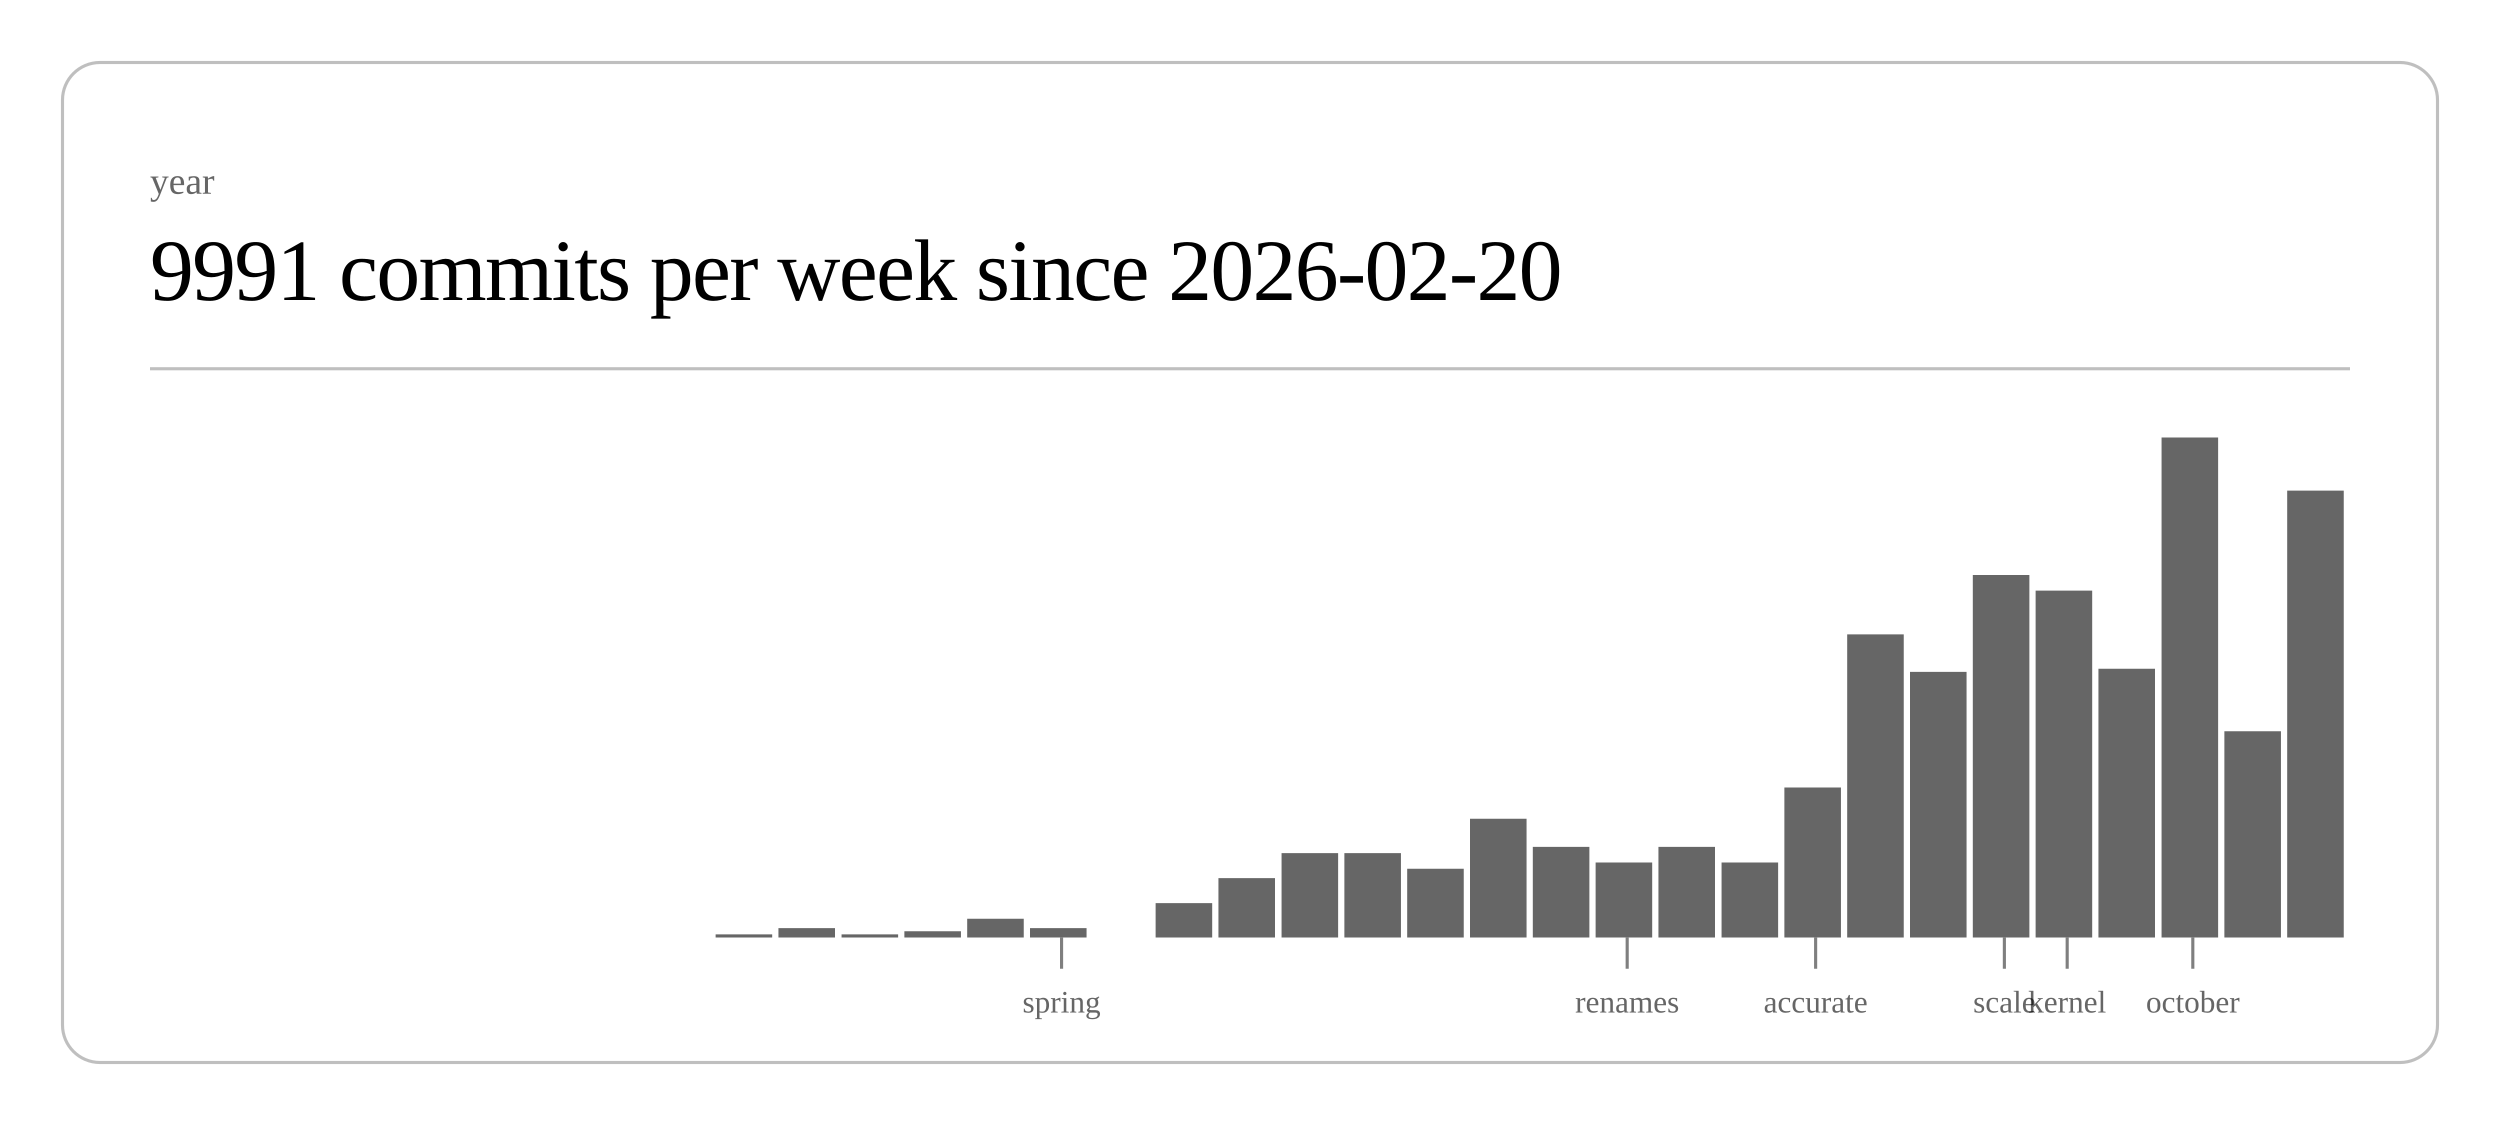
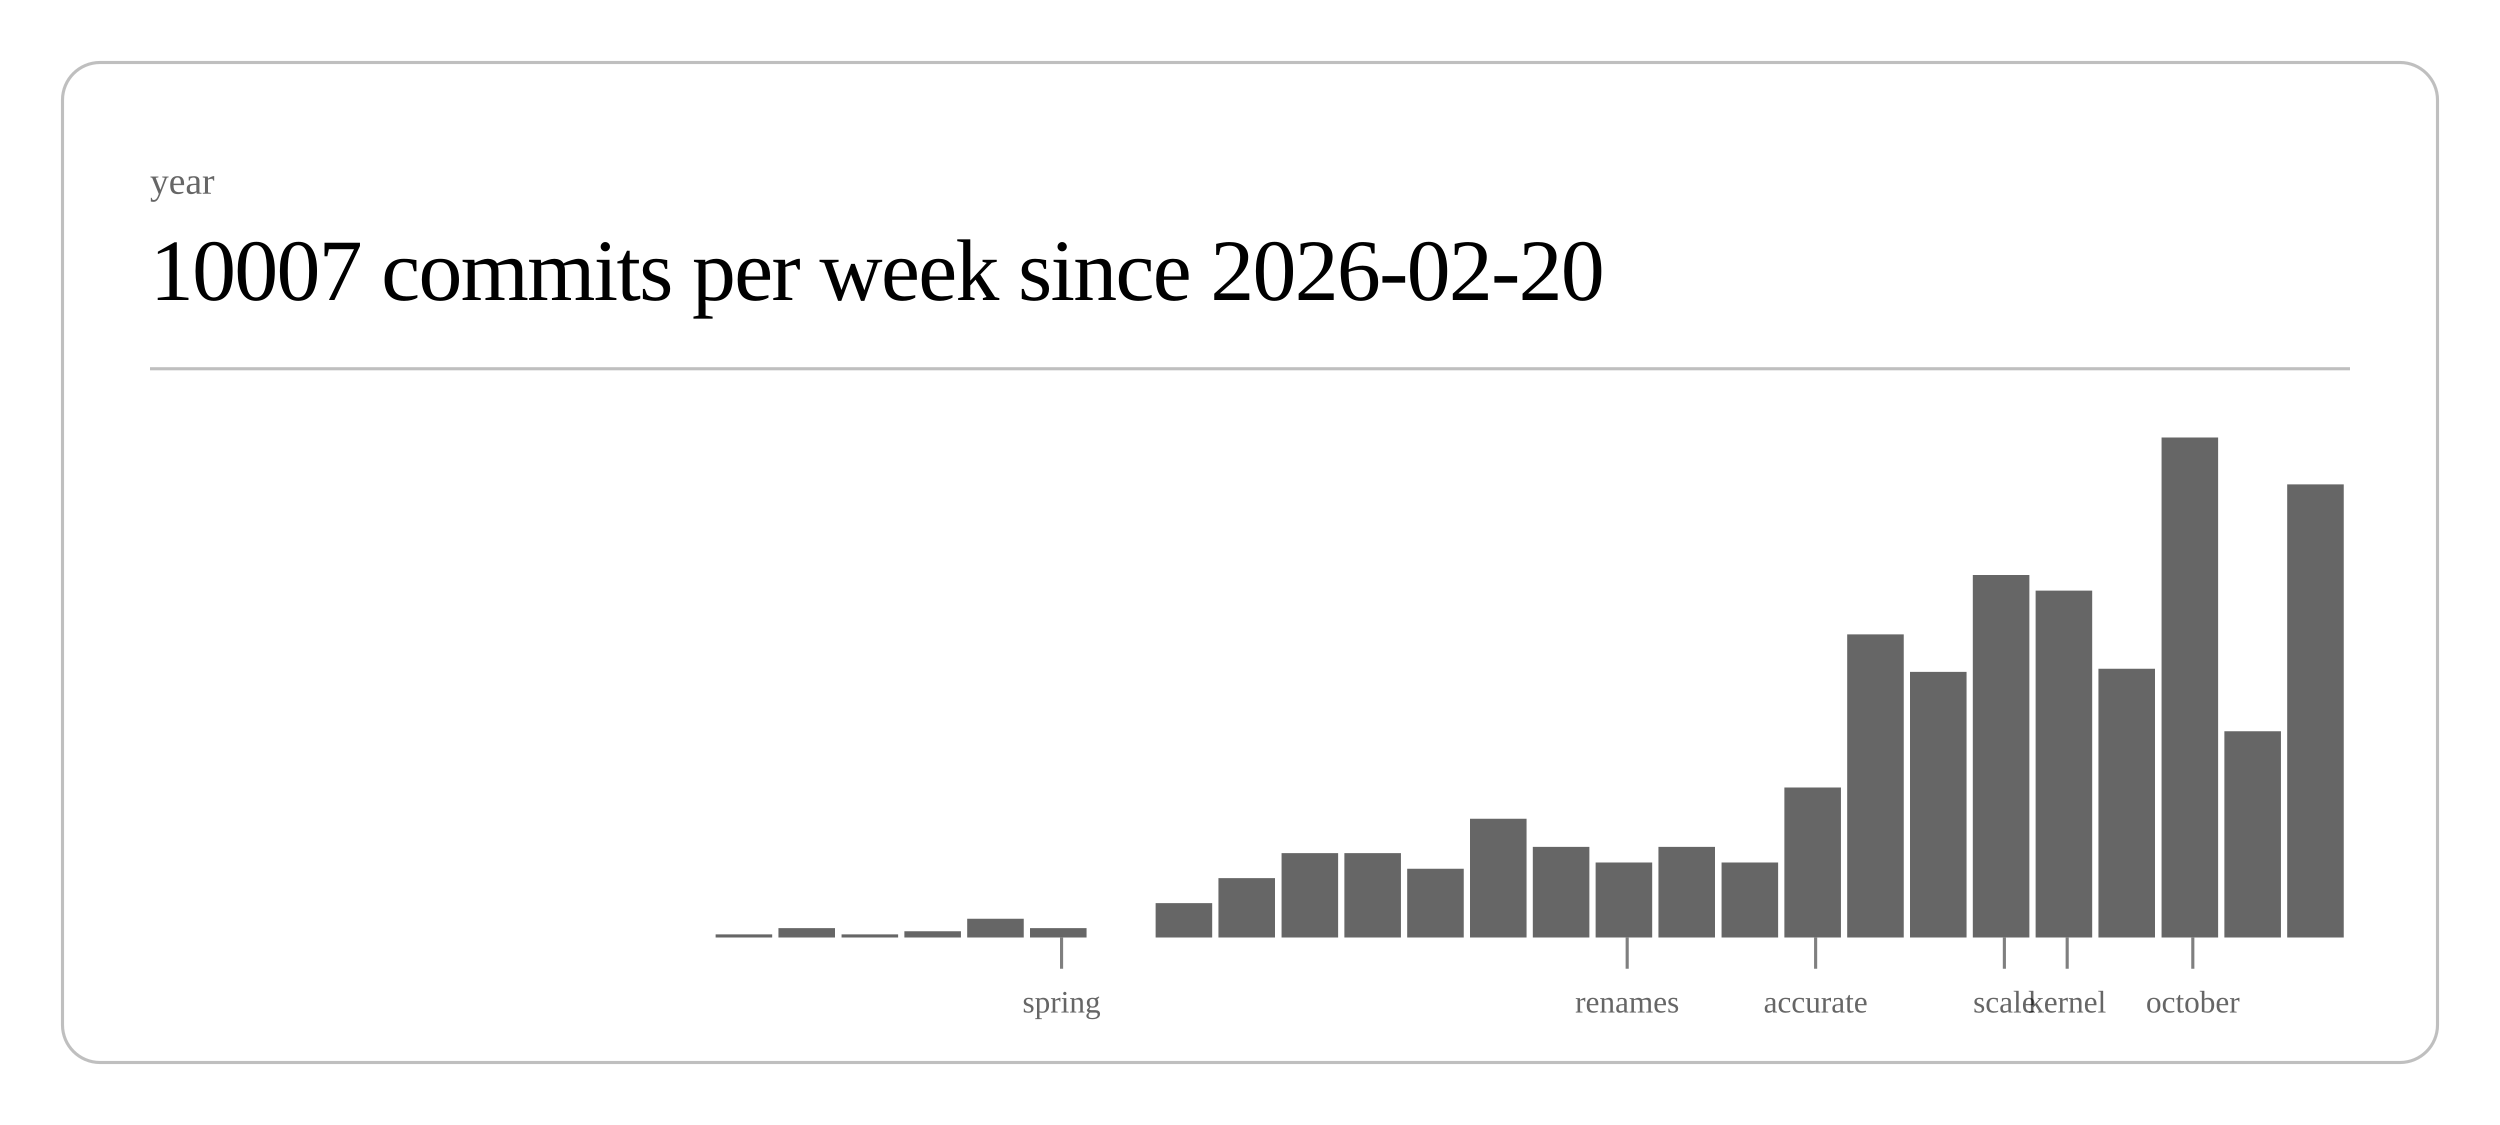
<svg xmlns="http://www.w3.org/2000/svg" class="post-header-svg" viewBox="0 0 800 360" width="800" height="360">
  <rect x="20" y="20" width="760" height="320" rx="12" ry="12" fill="none" stroke="currentColor" stroke-width="1" opacity="0.25" />
  <text fill="currentColor" x="48" y="62" font-size="12" opacity="0.6">year</text>
-   <text fill="currentColor" x="48" y="96" font-size="28" font-weight="300" letter-spacing="-0.5">9991 commits per week since 2026-02-20</text>
+   <text fill="currentColor" x="48" y="96" font-size="28" font-weight="300" letter-spacing="-0.5">10007 commits per week since 2026-02-20</text>
  <line stroke="currentColor" x1="48" y1="118" x2="752" y2="118" stroke-width="1" opacity="0.25" />
  <rect x="229.0" y="299" width="18.1" height="1" fill="currentColor" opacity="0.6" />
  <rect x="249.1" y="297" width="18.1" height="3" fill="currentColor" opacity="0.6" />
  <rect x="269.3" y="299" width="18.1" height="1" fill="currentColor" opacity="0.6" />
  <rect x="289.4" y="298" width="18.1" height="2" fill="currentColor" opacity="0.6" />
  <rect x="309.5" y="294" width="18.1" height="6" fill="currentColor" opacity="0.6" />
  <rect x="329.6" y="297" width="18.1" height="3" fill="currentColor" opacity="0.6" />
  <rect x="369.8" y="289" width="18.1" height="11" fill="currentColor" opacity="0.6" />
  <rect x="389.9" y="281" width="18.1" height="19" fill="currentColor" opacity="0.6" />
  <rect x="410.1" y="273" width="18.1" height="27" fill="currentColor" opacity="0.6" />
  <rect x="430.2" y="273" width="18.1" height="27" fill="currentColor" opacity="0.6" />
  <rect x="450.3" y="278" width="18.1" height="22" fill="currentColor" opacity="0.6" />
  <rect x="470.4" y="262" width="18.1" height="38" fill="currentColor" opacity="0.6" />
  <rect x="490.5" y="271" width="18.1" height="29" fill="currentColor" opacity="0.6" />
  <rect x="510.6" y="276" width="18.1" height="24" fill="currentColor" opacity="0.6" />
  <rect x="530.7" y="271" width="18.1" height="29" fill="currentColor" opacity="0.6" />
  <rect x="550.9" y="276" width="18.1" height="24" fill="currentColor" opacity="0.6" />
  <rect x="571.0" y="252" width="18.1" height="48" fill="currentColor" opacity="0.6" />
  <rect x="591.1" y="203" width="18.1" height="97" fill="currentColor" opacity="0.6" />
  <rect x="611.2" y="215" width="18.1" height="85" fill="currentColor" opacity="0.6" />
  <rect x="631.3" y="184" width="18.1" height="116" fill="currentColor" opacity="0.6" />
  <rect x="651.4" y="189" width="18.1" height="111" fill="currentColor" opacity="0.6" />
  <rect x="671.5" y="214" width="18.1" height="86" fill="currentColor" opacity="0.6" />
  <rect x="691.7" y="140" width="18.1" height="160" fill="currentColor" opacity="0.6" />
  <rect x="711.8" y="234" width="18.1" height="66" fill="currentColor" opacity="0.6" />
-   <rect x="731.9" y="157" width="18.1" height="143" fill="currentColor" opacity="0.6" />
+   <rect x="731.9" y="155" width="18.1" height="145" fill="currentColor" opacity="0.6" />
  <line stroke="currentColor" x1="339.7" y1="300" x2="339.7" y2="310" stroke-width="1" opacity="0.5" />
  <text fill="currentColor" x="339.7" y="324" font-size="10" opacity="0.6" text-anchor="middle">spring</text>
  <line stroke="currentColor" x1="520.7" y1="300" x2="520.7" y2="310" stroke-width="1" opacity="0.5" />
  <text fill="currentColor" x="520.7" y="324" font-size="10" opacity="0.6" text-anchor="middle">renames</text>
  <line stroke="currentColor" x1="581.0" y1="300" x2="581.0" y2="310" stroke-width="1" opacity="0.5" />
  <text fill="currentColor" x="581.0" y="324" font-size="10" opacity="0.6" text-anchor="middle">accurate</text>
  <line stroke="currentColor" x1="641.4" y1="300" x2="641.4" y2="310" stroke-width="1" opacity="0.5" />
  <text fill="currentColor" x="641.4" y="324" font-size="10" opacity="0.6" text-anchor="middle">scale</text>
  <line stroke="currentColor" x1="661.5" y1="300" x2="661.5" y2="310" stroke-width="1" opacity="0.5" />
  <text fill="currentColor" x="661.5" y="324" font-size="10" opacity="0.6" text-anchor="middle">kernel</text>
  <line stroke="currentColor" x1="701.7" y1="300" x2="701.7" y2="310" stroke-width="1" opacity="0.5" />
  <text fill="currentColor" x="701.7" y="324" font-size="10" opacity="0.6" text-anchor="middle">october</text>
</svg>
